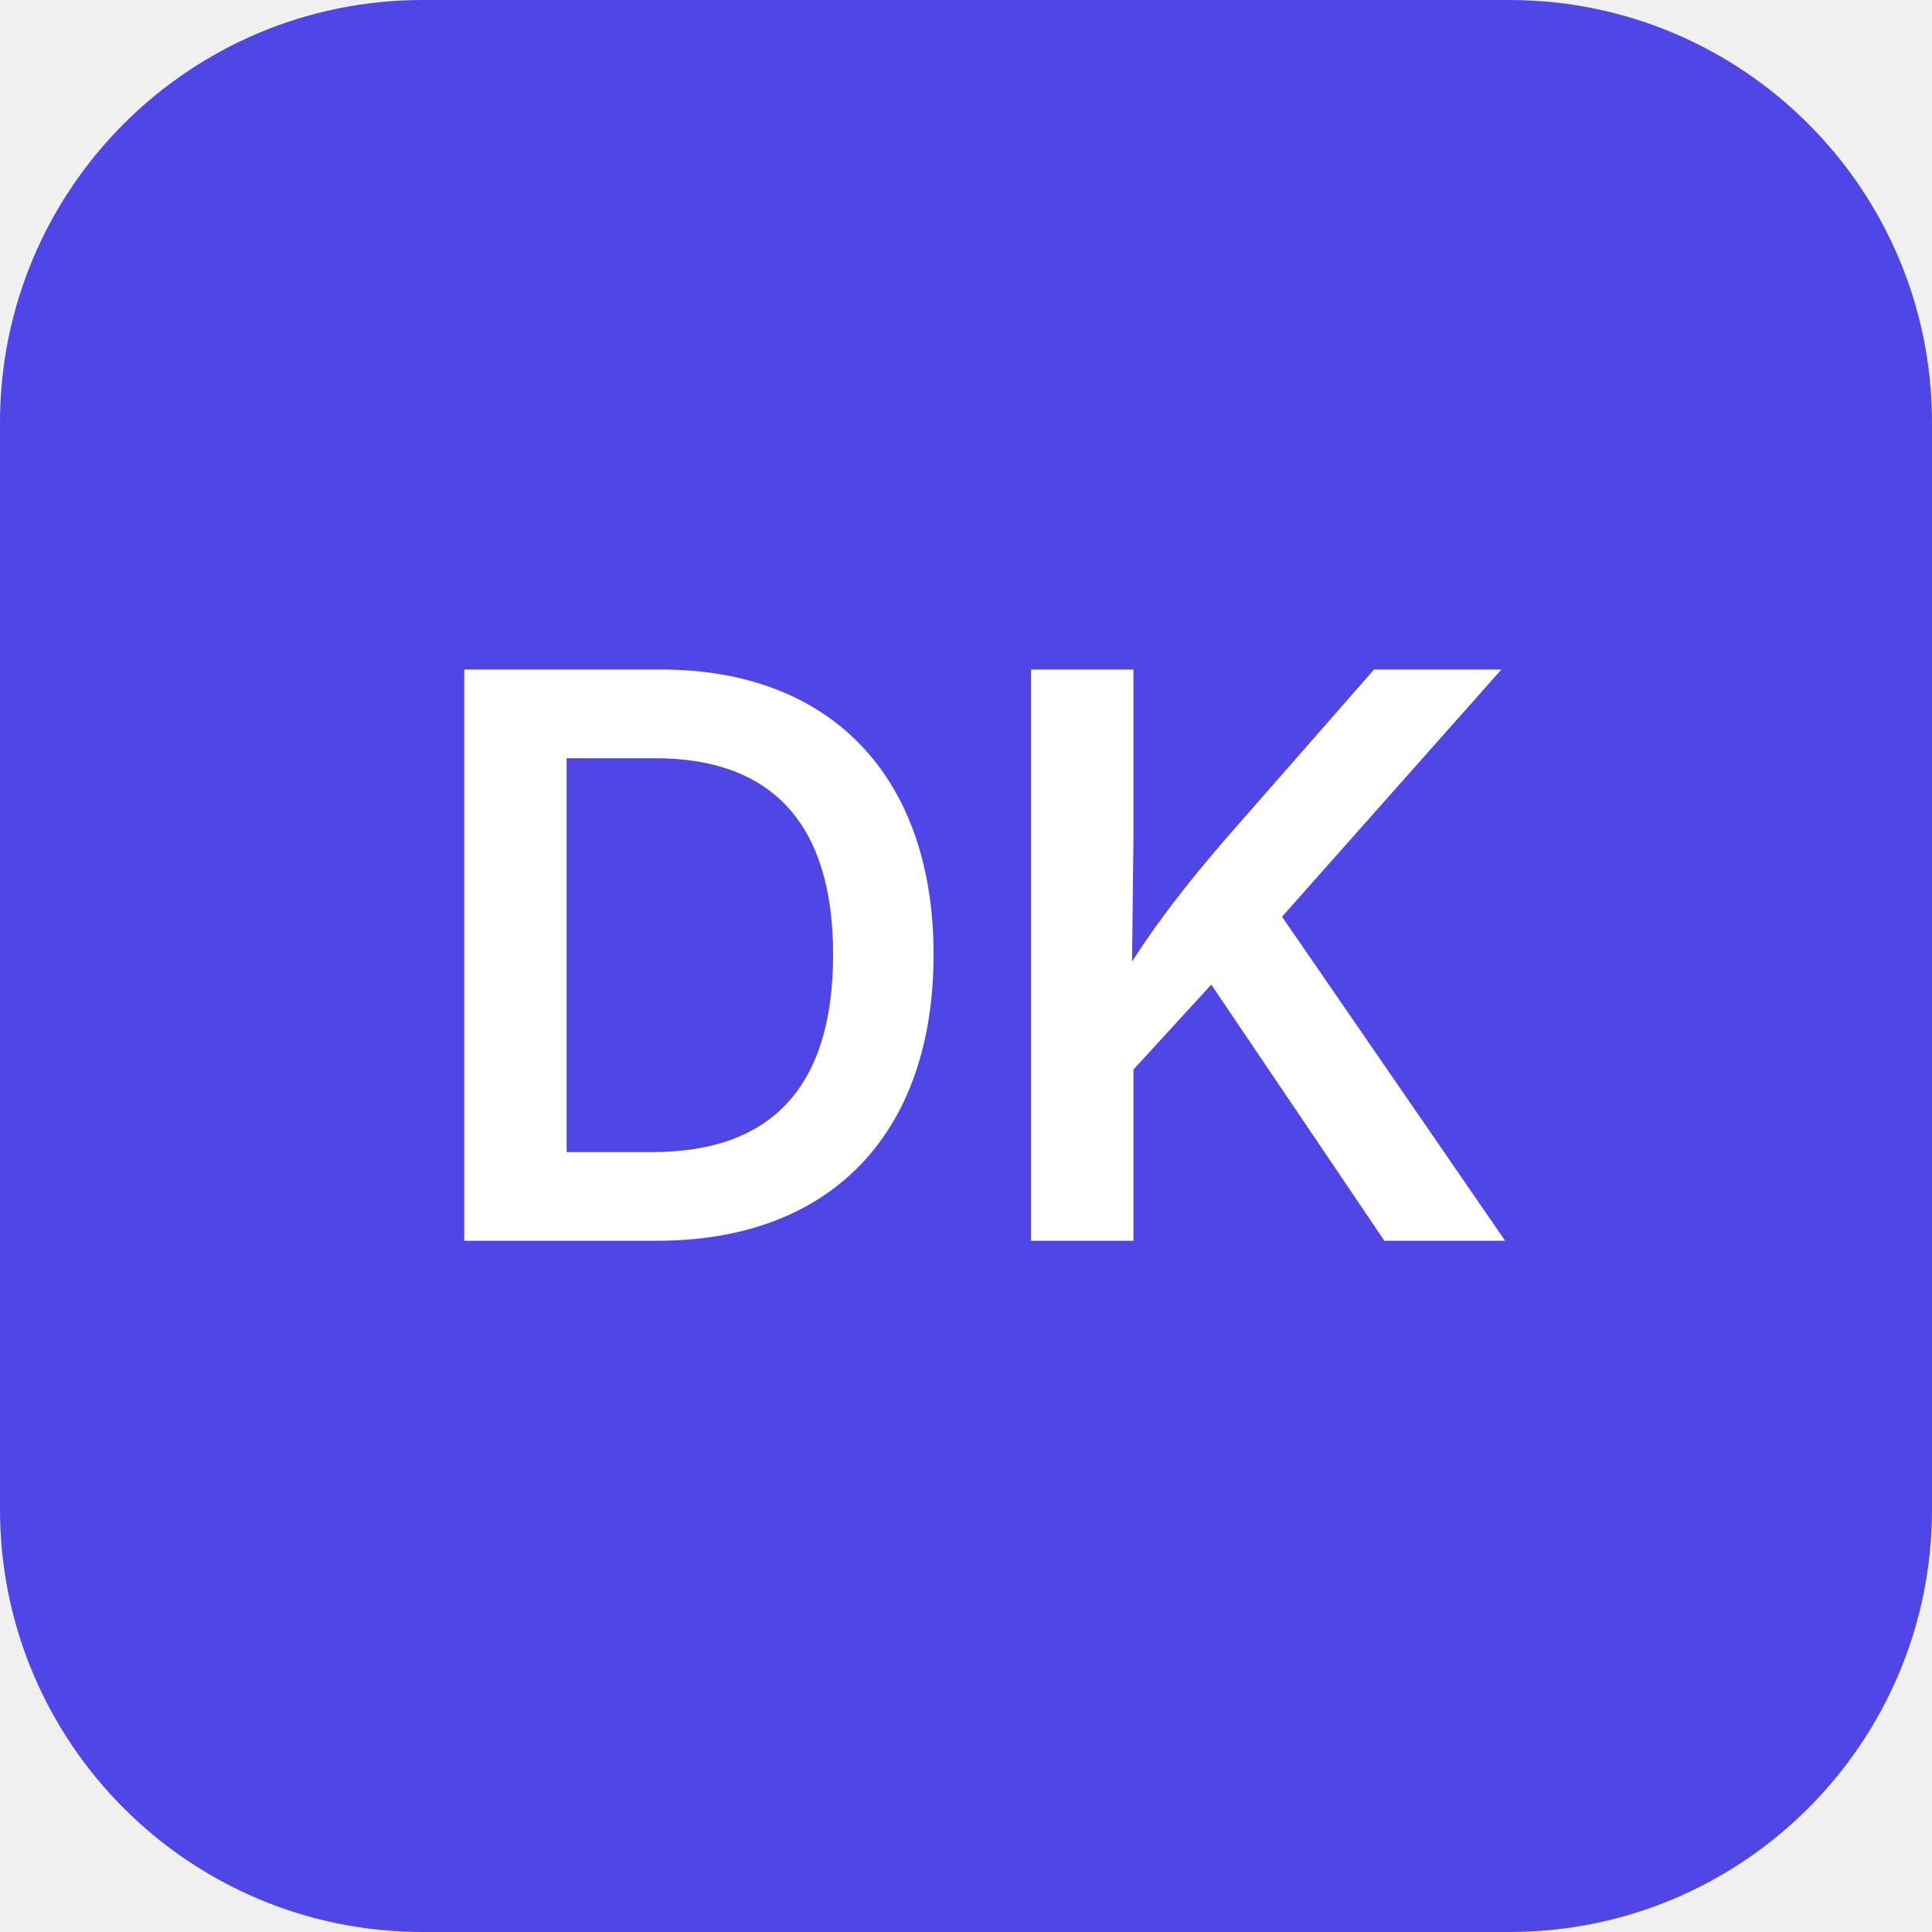
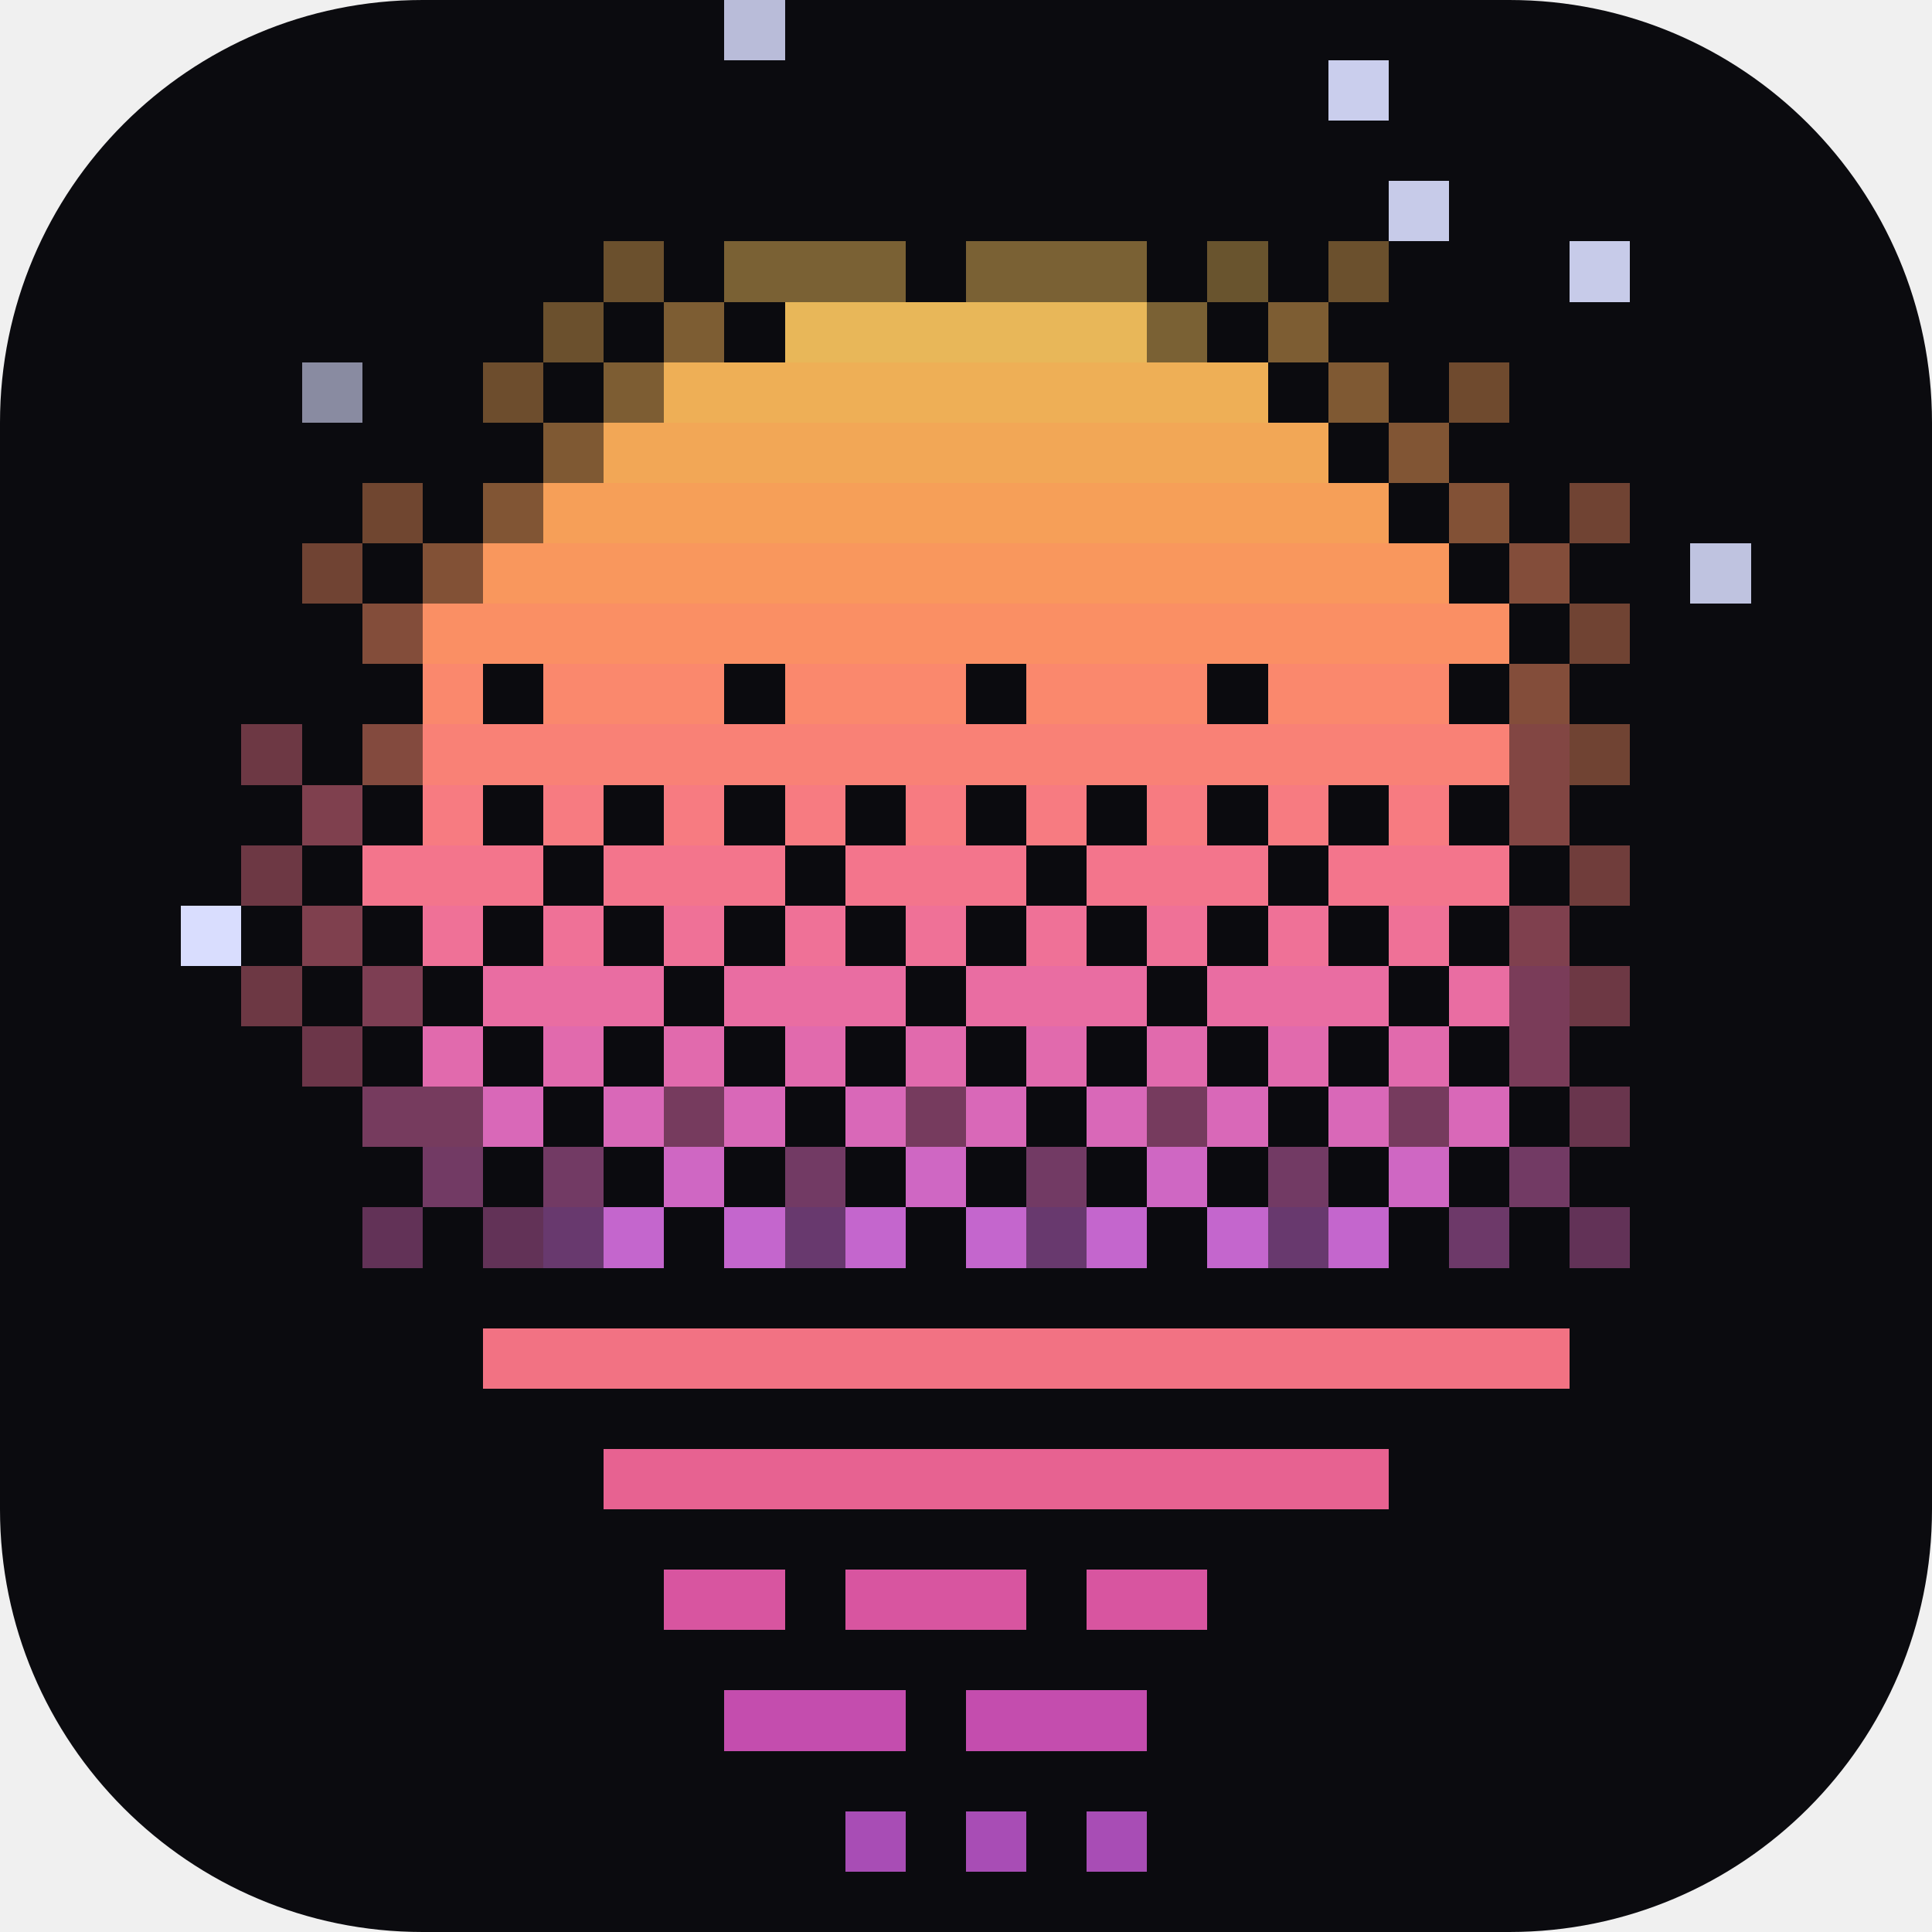
- <svg xmlns="http://www.w3.org/2000/svg" viewBox="0 0 64 64">
-   <rect width="64" height="64" rx="14" fill="#4f46e5" />
-   <text x="32" y="32" dy="0.35em" text-anchor="middle" font-family="ui-sans-serif, system-ui, -apple-system, sans-serif" font-size="26" font-weight="600" fill="#ffffff">DK</text>
+ <svg xmlns="http://www.w3.org/2000/svg" viewBox="0 0 32 32" shape-rendering="crispEdges">
+   <clipPath id="c">
+     <rect width="32" height="32" rx="7" />
+   </clipPath>
+   <g clip-path="url(#c)">
+     <rect width="32" height="32" fill="#0b0b0f" />
+     <rect x="12" y="0" width="1" height="1" fill="#b9bcd9" />
+     <rect x="22" y="1" width="1" height="1" fill="#caceed" />
+     <rect x="23" y="3" width="1" height="1" fill="#c7cbe9" />
+     <rect x="10" y="4" width="1" height="1" fill="#6b502d" />
+     <rect x="12" y="4" width="3" height="1" fill="#7a6134" />
+     <rect x="16" y="4" width="3" height="1" fill="#7a6134" />
+     <rect x="20" y="4" width="1" height="1" fill="#69542e" />
+     <rect x="22" y="4" width="1" height="1" fill="#6b502d" />
+     <rect x="26" y="4" width="1" height="1" fill="#c7cbe9" />
+     <rect x="9" y="5" width="1" height="1" fill="#6b502d" />
+     <rect x="11" y="5" width="1" height="1" fill="#7d5d33" />
+     <rect x="13" y="5" width="6" height="1" fill="#e8b759" />
+     <rect x="19" y="5" width="1" height="1" fill="#7a6134" />
+     <rect x="21" y="5" width="1" height="1" fill="#7d5d33" />
+     <rect x="5" y="6" width="1" height="1" fill="#898ba1" />
+     <rect x="8" y="6" width="1" height="1" fill="#6d4d2d" />
+     <rect x="10" y="6" width="1" height="1" fill="#7d5d33" />
+     <rect x="11" y="6" width="10" height="1" fill="#eeaf56" />
+     <rect x="22" y="6" width="1" height="1" fill="#7f5933" />
+     <rect x="24" y="6" width="1" height="1" fill="#6f4a2e" />
+     <rect x="9" y="7" width="1" height="1" fill="#7f5933" />
+     <rect x="10" y="7" width="12" height="1" fill="#f2a756" />
+     <rect x="23" y="7" width="1" height="1" fill="#815534" />
+     <rect x="6" y="8" width="1" height="1" fill="#704630" />
+     <rect x="8" y="8" width="1" height="1" fill="#815534" />
+     <rect x="9" y="8" width="14" height="1" fill="#f69f58" />
+     <rect x="24" y="8" width="1" height="1" fill="#825136" />
+     <rect x="26" y="8" width="1" height="1" fill="#704333" />
+     <rect x="5" y="9" width="1" height="1" fill="#704333" />
+     <rect x="7" y="9" width="1" height="1" fill="#825136" />
+     <rect x="8" y="9" width="16" height="1" fill="#f9975d" />
+     <rect x="25" y="9" width="1" height="1" fill="#834d3a" />
+     <rect x="28" y="9" width="1" height="1" fill="#bfc3e0" />
+     <rect x="6" y="10" width="1" height="1" fill="#834d3a" />
+     <rect x="7" y="10" width="18" height="1" fill="#fa8f64" />
+     <rect x="26" y="10" width="1" height="1" fill="#704333" />
+     <rect x="7" y="11" width="1" height="1" fill="#fa886d" />
+     <rect x="9" y="11" width="3" height="1" fill="#fa886d" />
+     <rect x="13" y="11" width="3" height="1" fill="#fa886d" />
+     <rect x="17" y="11" width="3" height="1" fill="#fa886d" />
+     <rect x="21" y="11" width="3" height="1" fill="#fa886d" />
+     <rect x="25" y="11" width="1" height="1" fill="#834d3a" />
+     <rect x="4" y="12" width="1" height="1" fill="#6d3844" />
+     <rect x="6" y="12" width="1" height="1" fill="#834a3e" />
+     <rect x="7" y="12" width="18" height="1" fill="#f98176" />
+     <rect x="25" y="12" width="1" height="1" fill="#824643" />
+     <rect x="26" y="12" width="1" height="1" fill="#704333" />
+     <rect x="5" y="13" width="1" height="1" fill="#7f404e" />
+     <rect x="7" y="13" width="1" height="1" fill="#f77b81" />
+     <rect x="9" y="13" width="1" height="1" fill="#f77b81" />
+     <rect x="11" y="13" width="1" height="1" fill="#f77b81" />
+     <rect x="13" y="13" width="1" height="1" fill="#f77b81" />
+     <rect x="15" y="13" width="1" height="1" fill="#f77b81" />
+     <rect x="17" y="13" width="1" height="1" fill="#f77b81" />
+     <rect x="19" y="13" width="1" height="1" fill="#f77b81" />
+     <rect x="21" y="13" width="1" height="1" fill="#f77b81" />
+     <rect x="23" y="13" width="1" height="1" fill="#f77b81" />
+     <rect x="25" y="13" width="1" height="1" fill="#824643" />
+     <rect x="4" y="14" width="1" height="1" fill="#6d3844" />
+     <rect x="6" y="14" width="3" height="1" fill="#f3758c" />
+     <rect x="10" y="14" width="3" height="1" fill="#f3758c" />
+     <rect x="14" y="14" width="3" height="1" fill="#f3758c" />
+     <rect x="18" y="14" width="3" height="1" fill="#f3758c" />
+     <rect x="22" y="14" width="3" height="1" fill="#f3758c" />
+     <rect x="26" y="14" width="1" height="1" fill="#703d3b" />
+     <rect x="3" y="15" width="1" height="1" fill="#d9ddfe" />
+     <rect x="5" y="15" width="1" height="1" fill="#7f404e" />
+     <rect x="7" y="15" width="1" height="1" fill="#ef7197" />
+     <rect x="9" y="15" width="1" height="1" fill="#ef7197" />
+     <rect x="11" y="15" width="1" height="1" fill="#ef7197" />
+     <rect x="13" y="15" width="1" height="1" fill="#ef7197" />
+     <rect x="15" y="15" width="1" height="1" fill="#ef7197" />
+     <rect x="17" y="15" width="1" height="1" fill="#ef7197" />
+     <rect x="19" y="15" width="1" height="1" fill="#ef7197" />
+     <rect x="21" y="15" width="1" height="1" fill="#ef7197" />
+     <rect x="23" y="15" width="1" height="1" fill="#ef7197" />
+     <rect x="25" y="15" width="1" height="1" fill="#7f404e" />
+     <rect x="4" y="16" width="1" height="1" fill="#6d3844" />
+     <rect x="6" y="16" width="1" height="1" fill="#7d3e53" />
+     <rect x="8" y="16" width="3" height="1" fill="#e96da2" />
+     <rect x="12" y="16" width="3" height="1" fill="#e96da2" />
+     <rect x="16" y="16" width="3" height="1" fill="#e96da2" />
+     <rect x="20" y="16" width="3" height="1" fill="#e96da2" />
+     <rect x="24" y="16" width="1" height="1" fill="#e96da2" />
+     <rect x="25" y="16" width="1" height="1" fill="#7a3c59" />
+     <rect x="26" y="16" width="1" height="1" fill="#6d3844" />
+     <rect x="5" y="17" width="1" height="1" fill="#6c3649" />
+     <rect x="7" y="17" width="1" height="1" fill="#e16aad" />
+     <rect x="9" y="17" width="1" height="1" fill="#e16aad" />
+     <rect x="11" y="17" width="1" height="1" fill="#e16aad" />
+     <rect x="13" y="17" width="1" height="1" fill="#e16aad" />
+     <rect x="15" y="17" width="1" height="1" fill="#e16aad" />
+     <rect x="17" y="17" width="1" height="1" fill="#e16aad" />
+     <rect x="19" y="17" width="1" height="1" fill="#e16aad" />
+     <rect x="21" y="17" width="1" height="1" fill="#e16aad" />
+     <rect x="23" y="17" width="1" height="1" fill="#e16aad" />
+     <rect x="25" y="17" width="1" height="1" fill="#7a3c59" />
+     <rect x="6" y="18" width="2" height="1" fill="#763b5e" />
+     <rect x="8" y="18" width="1" height="1" fill="#d968b8" />
+     <rect x="10" y="18" width="1" height="1" fill="#d968b8" />
+     <rect x="11" y="18" width="1" height="1" fill="#763b5e" />
+     <rect x="12" y="18" width="1" height="1" fill="#d968b8" />
+     <rect x="14" y="18" width="1" height="1" fill="#d968b8" />
+     <rect x="15" y="18" width="1" height="1" fill="#763b5e" />
+     <rect x="16" y="18" width="1" height="1" fill="#d968b8" />
+     <rect x="18" y="18" width="1" height="1" fill="#d968b8" />
+     <rect x="19" y="18" width="1" height="1" fill="#763b5e" />
+     <rect x="20" y="18" width="1" height="1" fill="#d968b8" />
+     <rect x="22" y="18" width="1" height="1" fill="#d968b8" />
+     <rect x="23" y="18" width="1" height="1" fill="#763b5e" />
+     <rect x="24" y="18" width="1" height="1" fill="#d968b8" />
+     <rect x="26" y="18" width="1" height="1" fill="#69354d" />
+     <rect x="7" y="19" width="1" height="1" fill="#723a64" />
+     <rect x="9" y="19" width="1" height="1" fill="#723a64" />
+     <rect x="11" y="19" width="1" height="1" fill="#cf67c3" />
+     <rect x="13" y="19" width="1" height="1" fill="#723a64" />
+     <rect x="15" y="19" width="1" height="1" fill="#cf67c3" />
+     <rect x="17" y="19" width="1" height="1" fill="#723a64" />
+     <rect x="19" y="19" width="1" height="1" fill="#cf67c3" />
+     <rect x="21" y="19" width="1" height="1" fill="#723a64" />
+     <rect x="23" y="19" width="1" height="1" fill="#cf67c3" />
+     <rect x="25" y="19" width="1" height="1" fill="#723a64" />
+     <rect x="6" y="20" width="1" height="1" fill="#623257" />
+     <rect x="8" y="20" width="1" height="1" fill="#623257" />
+     <rect x="9" y="20" width="1" height="1" fill="#68396e" />
+     <rect x="10" y="20" width="1" height="1" fill="#c466cd" />
+     <rect x="12" y="20" width="1" height="1" fill="#c466cd" />
+     <rect x="13" y="20" width="1" height="1" fill="#68396e" />
+     <rect x="14" y="20" width="1" height="1" fill="#c466cd" />
+     <rect x="16" y="20" width="1" height="1" fill="#c466cd" />
+     <rect x="17" y="20" width="1" height="1" fill="#68396e" />
+     <rect x="18" y="20" width="1" height="1" fill="#c466cd" />
+     <rect x="20" y="20" width="1" height="1" fill="#c466cd" />
+     <rect x="21" y="20" width="1" height="1" fill="#68396e" />
+     <rect x="22" y="20" width="1" height="1" fill="#c466cd" />
+     <rect x="24" y="20" width="1" height="1" fill="#6d3969" />
+     <rect x="26" y="20" width="1" height="1" fill="#623257" />
+     <rect x="8" y="22" width="18" height="1" fill="#f27283" />
+     <rect x="10" y="24" width="13" height="1" fill="#e76291" />
+     <rect x="11" y="26" width="2" height="1" fill="#d855a0" />
+     <rect x="14" y="26" width="3" height="1" fill="#d855a0" />
+     <rect x="18" y="26" width="2" height="1" fill="#d855a0" />
+     <rect x="12" y="28" width="3" height="1" fill="#c44dae" />
+     <rect x="16" y="28" width="3" height="1" fill="#c44dae" />
+     <rect x="14" y="30" width="1" height="1" fill="#a84db5" />
+     <rect x="16" y="30" width="1" height="1" fill="#a84db5" />
+     <rect x="18" y="30" width="1" height="1" fill="#a84db5" />
+   </g>
</svg>
